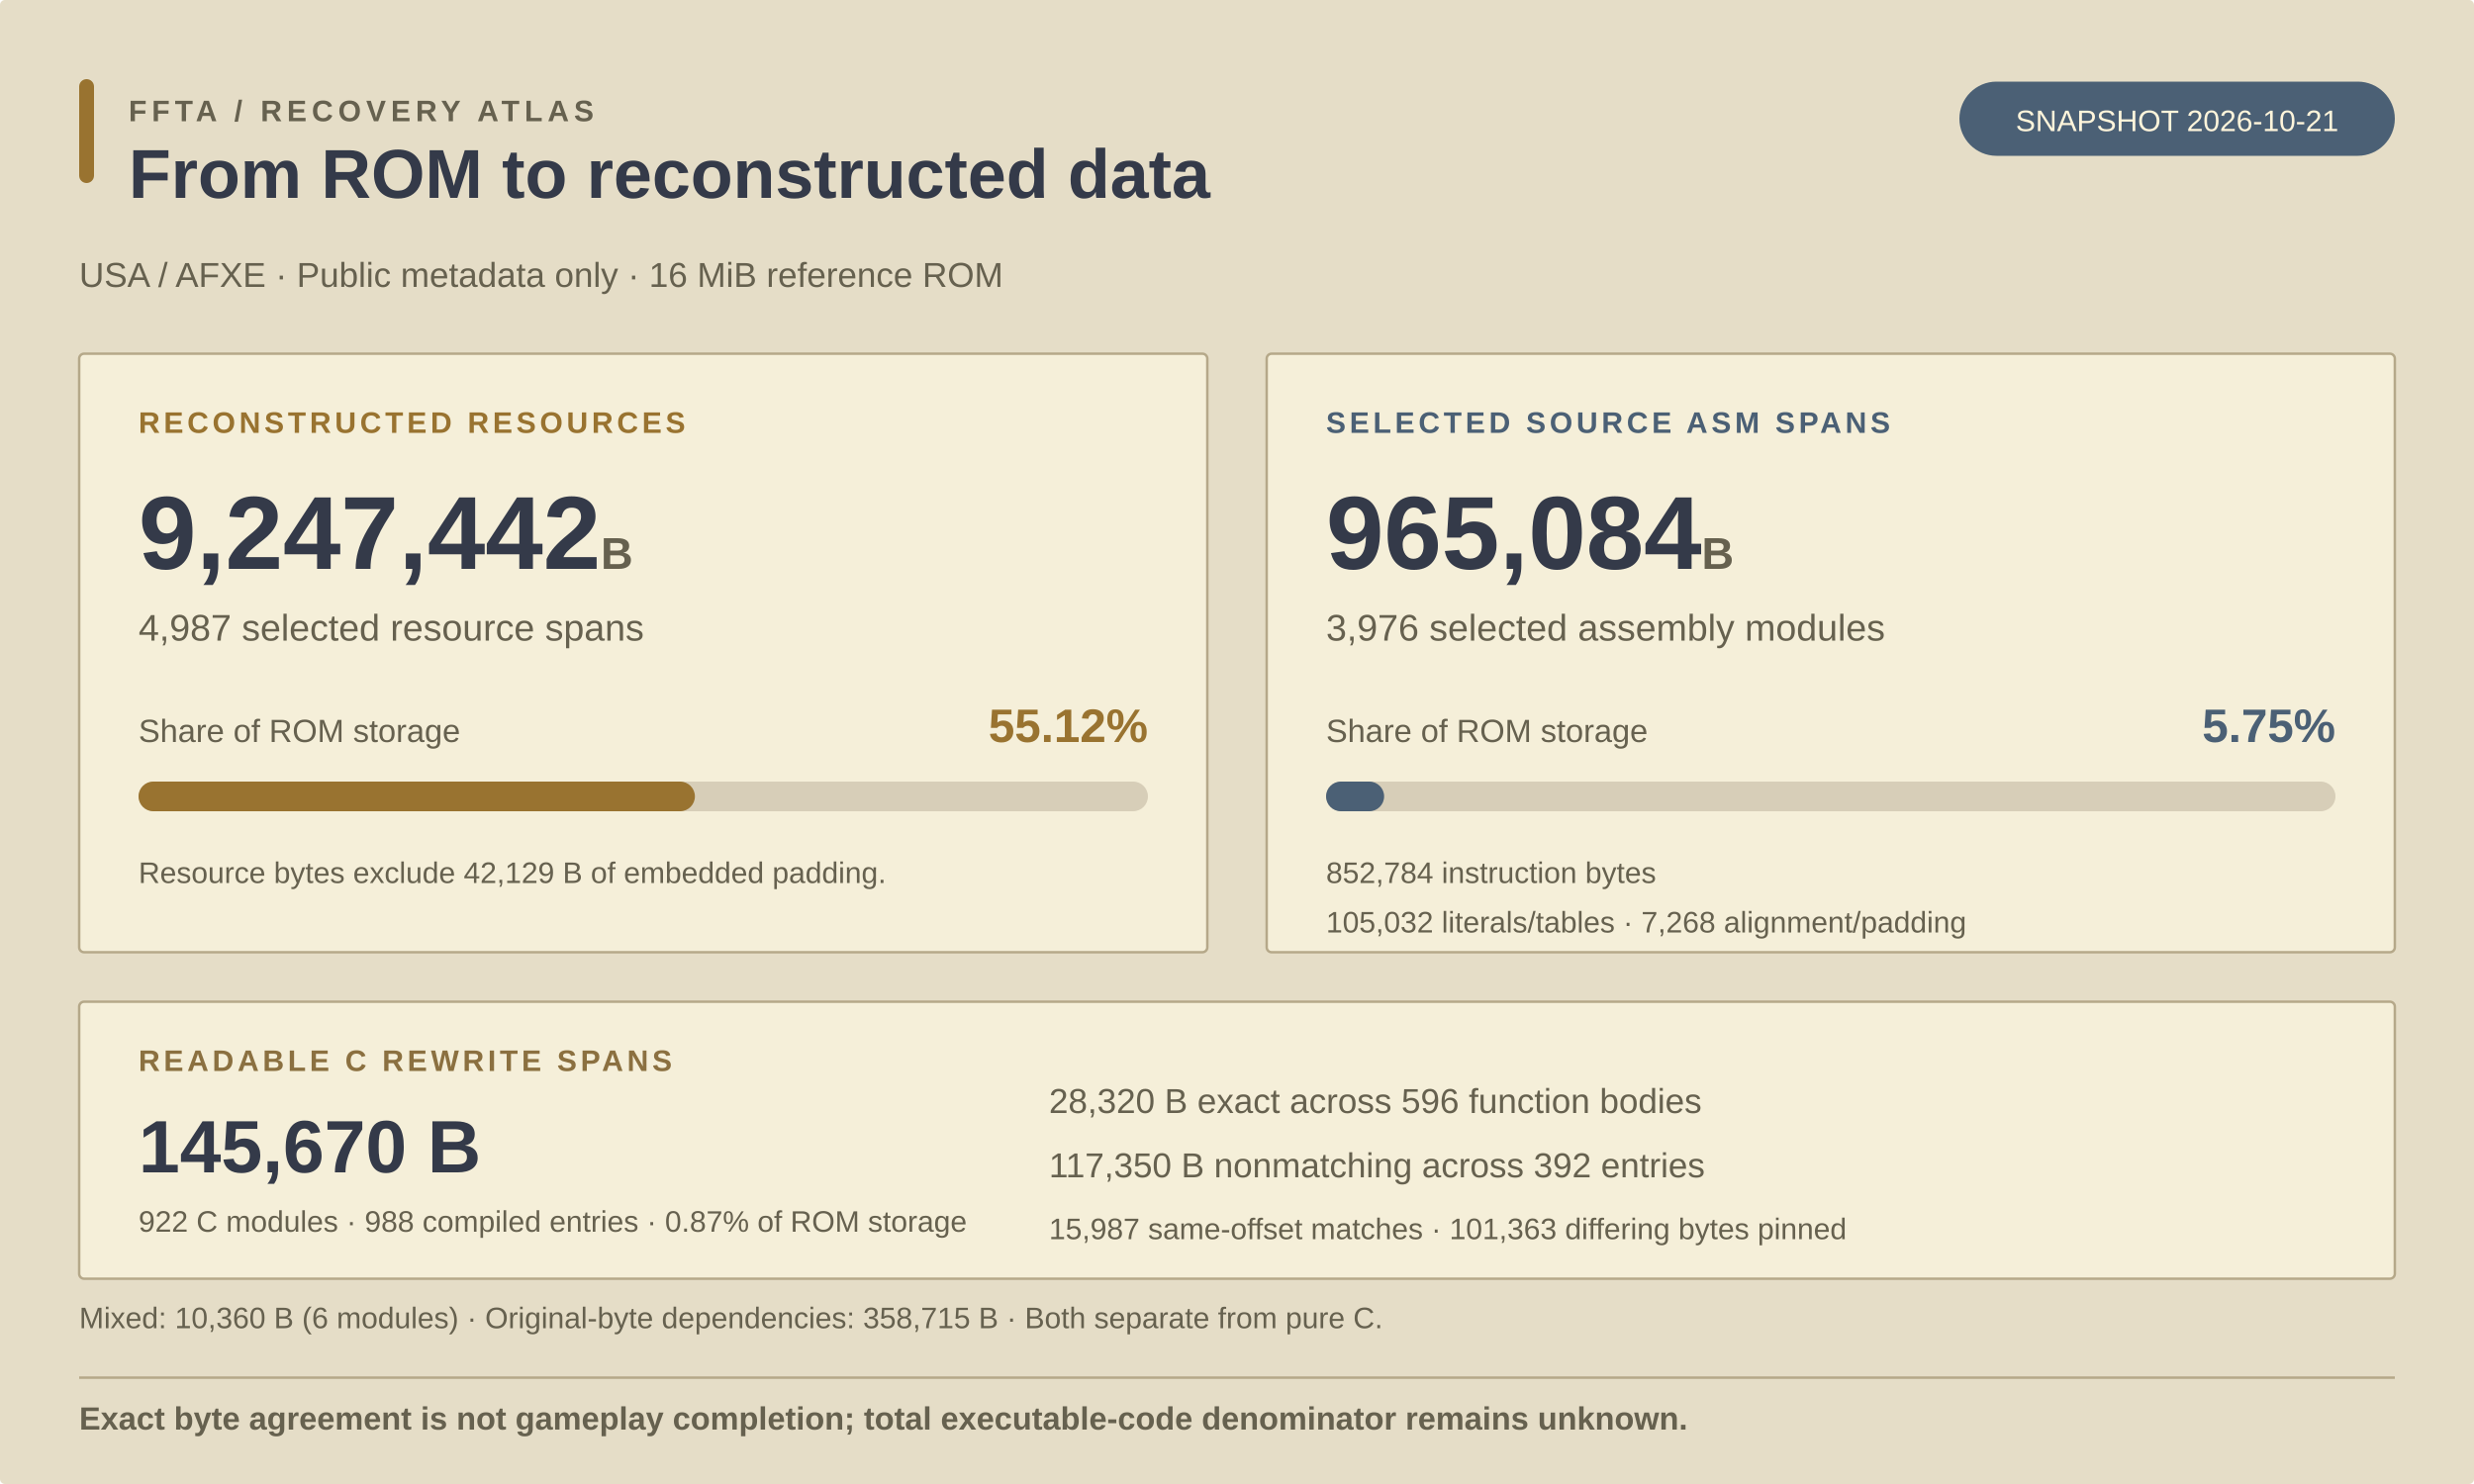
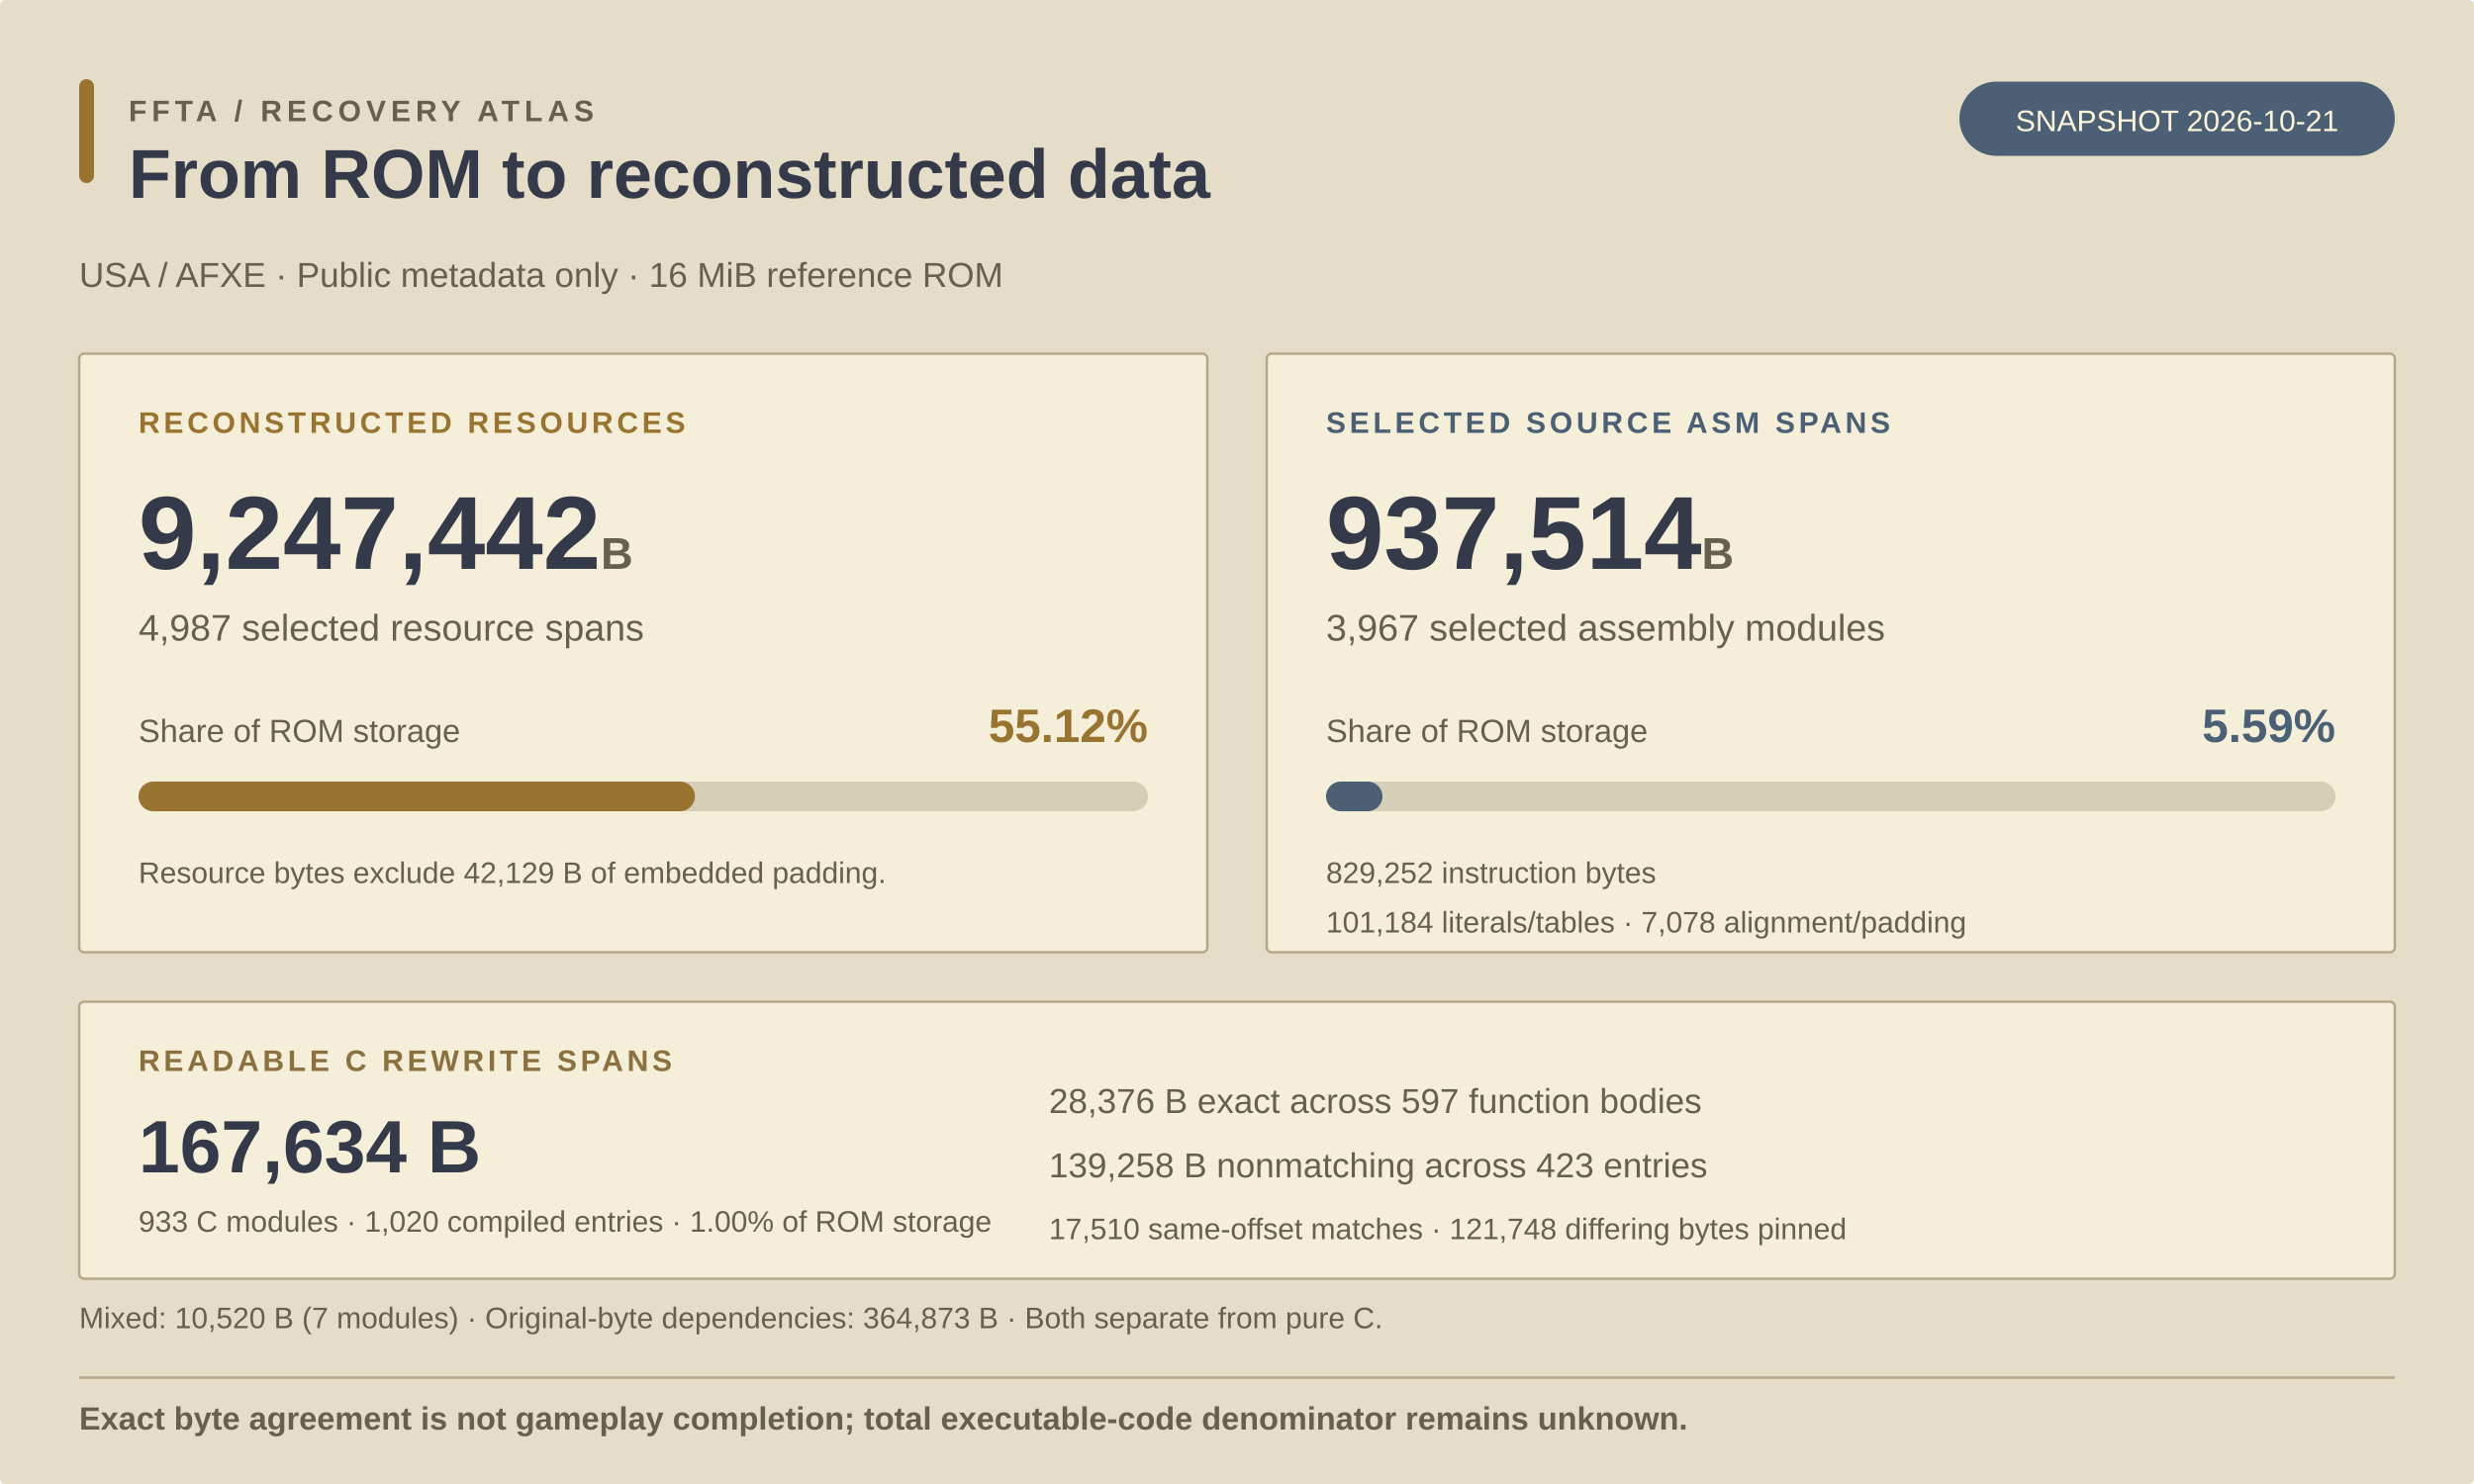
<svg xmlns="http://www.w3.org/2000/svg" width="1000" height="600" viewBox="0 0 1000 600" role="img" aria-labelledby="title desc">
  <rect width="1000" height="600" rx="2" fill="#e5ddc7" />
  <g font-family="Arial, Helvetica, sans-serif">
    <rect x="32" y="32" width="6" height="42" rx="3" fill="#997330" />
    <text x="52" y="49" fill="#66614f" font-size="12" font-weight="700" letter-spacing="2">FFTA / RECOVERY ATLAS</text>
    <text x="52" y="80" fill="#343a49" font-size="28" font-weight="700">From ROM to reconstructed data</text>
    <rect x="792" y="33" width="176" height="30" rx="15" fill="#4b6075" />
    <text x="880" y="53" text-anchor="middle" fill="#fff5db" font-size="12">SNAPSHOT 2026-10-21</text>
    <text x="32" y="116" fill="#66614f" font-size="14">USA / AFXE   ·   Public metadata only   ·   16 MiB reference ROM</text>
    <rect x="32" y="143" width="456" height="242" rx="2" fill="#f5efd9" stroke="#b5a889" />
    <rect x="512" y="143" width="456" height="242" rx="2" fill="#f5efd9" stroke="#b5a889" />
    <text x="56" y="175" fill="#997330" font-size="12" font-weight="700" letter-spacing="1.5">RECONSTRUCTED RESOURCES</text>
    <text x="56" y="230" fill="#343a49" font-size="42" font-weight="700">9,247,442<tspan font-size="18" fill="#66614f"> B</tspan>
    </text>
    <text x="56" y="259" fill="#66614f" font-size="15">4,987 selected resource spans</text>
    <text x="56" y="300" fill="#66614f" font-size="13">Share of ROM storage</text>
    <text x="464" y="300" fill="#997330" font-size="19" font-weight="700" text-anchor="end">55.12%</text>
    <rect x="56" y="316" width="408" height="12" rx="6" fill="#d7ceb8" />
    <rect x="56" y="316" width="224.886" height="12" rx="6" fill="#997330" />
    <text x="56" y="357" fill="#66614f" font-size="12">Resource bytes exclude 42,129 B of embedded padding.</text>
    <text x="536" y="175" fill="#4b6075" font-size="12" font-weight="700" letter-spacing="1.5">SELECTED SOURCE ASM SPANS</text>
-     <text x="536" y="230" fill="#343a49" font-size="42" font-weight="700">965,084<tspan font-size="18" fill="#66614f"> B</tspan>
+     <text x="536" y="230" fill="#343a49" font-size="42" font-weight="700">937,514<tspan font-size="18" fill="#66614f"> B</tspan>
    </text>
-     <text x="536" y="259" fill="#66614f" font-size="15">3,976 selected assembly modules</text>
+     <text x="536" y="259" fill="#66614f" font-size="15">3,967 selected assembly modules</text>
    <text x="536" y="300" fill="#66614f" font-size="13">Share of ROM storage</text>
-     <text x="944" y="300" fill="#4b6075" font-size="19" font-weight="700" text-anchor="end">5.75%</text>
+     <text x="944" y="300" fill="#4b6075" font-size="19" font-weight="700" text-anchor="end">5.59%</text>
    <rect x="536" y="316" width="408" height="12" rx="6" fill="#d7ceb8" />
-     <rect x="536" y="316" width="23.470" height="12" rx="6" fill="#4b6075" />
-     <text x="536" y="357" fill="#66614f" font-size="12">852,784 instruction bytes</text>
-     <text x="536" y="377" fill="#66614f" font-size="12">105,032 literals/tables · 7,268 alignment/padding</text>
+     <rect x="536" y="316" width="22.799" height="12" rx="6" fill="#4b6075" />
+     <text x="536" y="357" fill="#66614f" font-size="12">829,252 instruction bytes</text>
+     <text x="536" y="377" fill="#66614f" font-size="12">101,184 literals/tables · 7,078 alignment/padding</text>
    <rect x="32" y="405" width="936" height="112" rx="2" fill="#f5efd9" stroke="#b5a889" />
    <text x="56" y="433" fill="#8b7040" font-size="12" font-weight="700" letter-spacing="1.5">READABLE C REWRITE SPANS</text>
-     <text x="56" y="474" fill="#343a49" font-size="30" font-weight="700">145,670 B</text>
-     <text x="56" y="498" fill="#66614f" font-size="12">922 C modules · 988 compiled entries · 0.87% of ROM storage</text>
-     <text x="424" y="450" fill="#66614f" font-size="14">28,320 B exact across 596 function bodies</text>
-     <text x="424" y="476" fill="#66614f" font-size="14">117,350 B nonmatching across 392 entries</text>
-     <text x="424" y="501" fill="#66614f" font-size="12">15,987 same-offset matches · 101,363 differing bytes pinned</text>
-     <text x="32" y="537" fill="#66614f" font-size="12">Mixed: 10,360 B (6 modules) · Original-byte dependencies: 358,715 B · Both separate from pure C.</text>
+     <text x="56" y="474" fill="#343a49" font-size="30" font-weight="700">167,634 B</text>
+     <text x="56" y="498" fill="#66614f" font-size="12">933 C modules · 1,020 compiled entries · 1.00% of ROM storage</text>
+     <text x="424" y="450" fill="#66614f" font-size="14">28,376 B exact across 597 function bodies</text>
+     <text x="424" y="476" fill="#66614f" font-size="14">139,258 B nonmatching across 423 entries</text>
+     <text x="424" y="501" fill="#66614f" font-size="12">17,510 same-offset matches · 121,748 differing bytes pinned</text>
+     <text x="32" y="537" fill="#66614f" font-size="12">Mixed: 10,520 B (7 modules) · Original-byte dependencies: 364,873 B · Both separate from pure C.</text>
    <line x1="32" y1="557" x2="968" y2="557" stroke="#b5a889" />
    <text x="32" y="578" fill="#66614f" font-size="13" font-weight="700">Exact byte agreement is not gameplay completion; total executable-code denominator remains unknown.</text>
  </g>
</svg>
